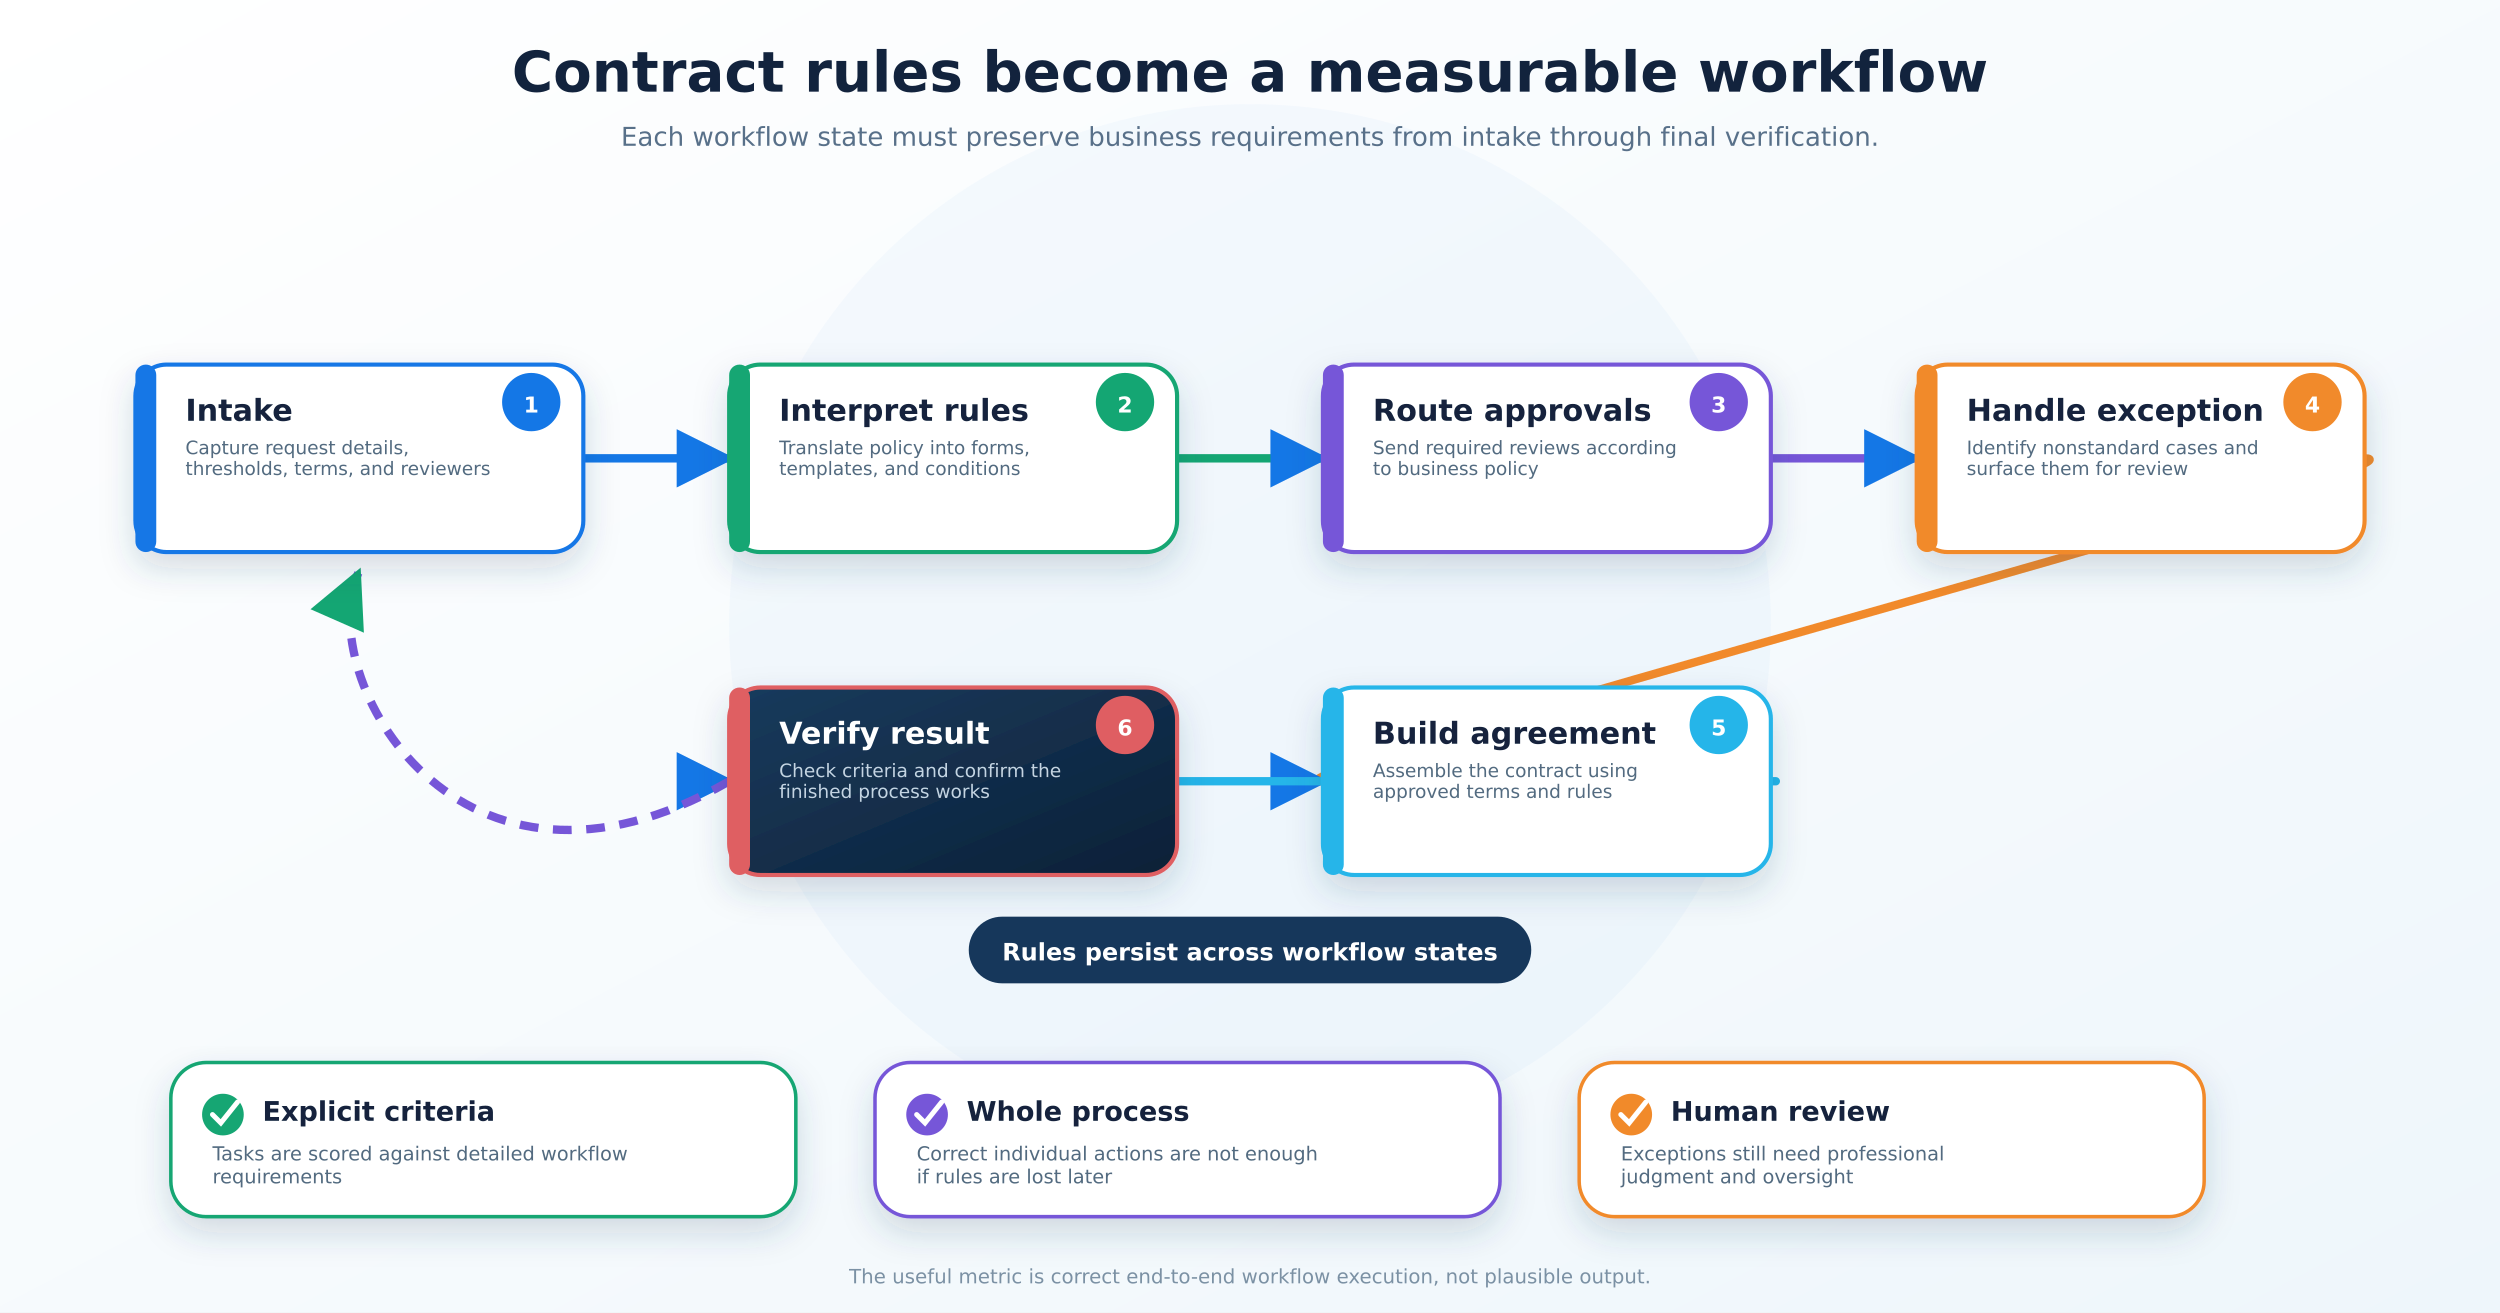
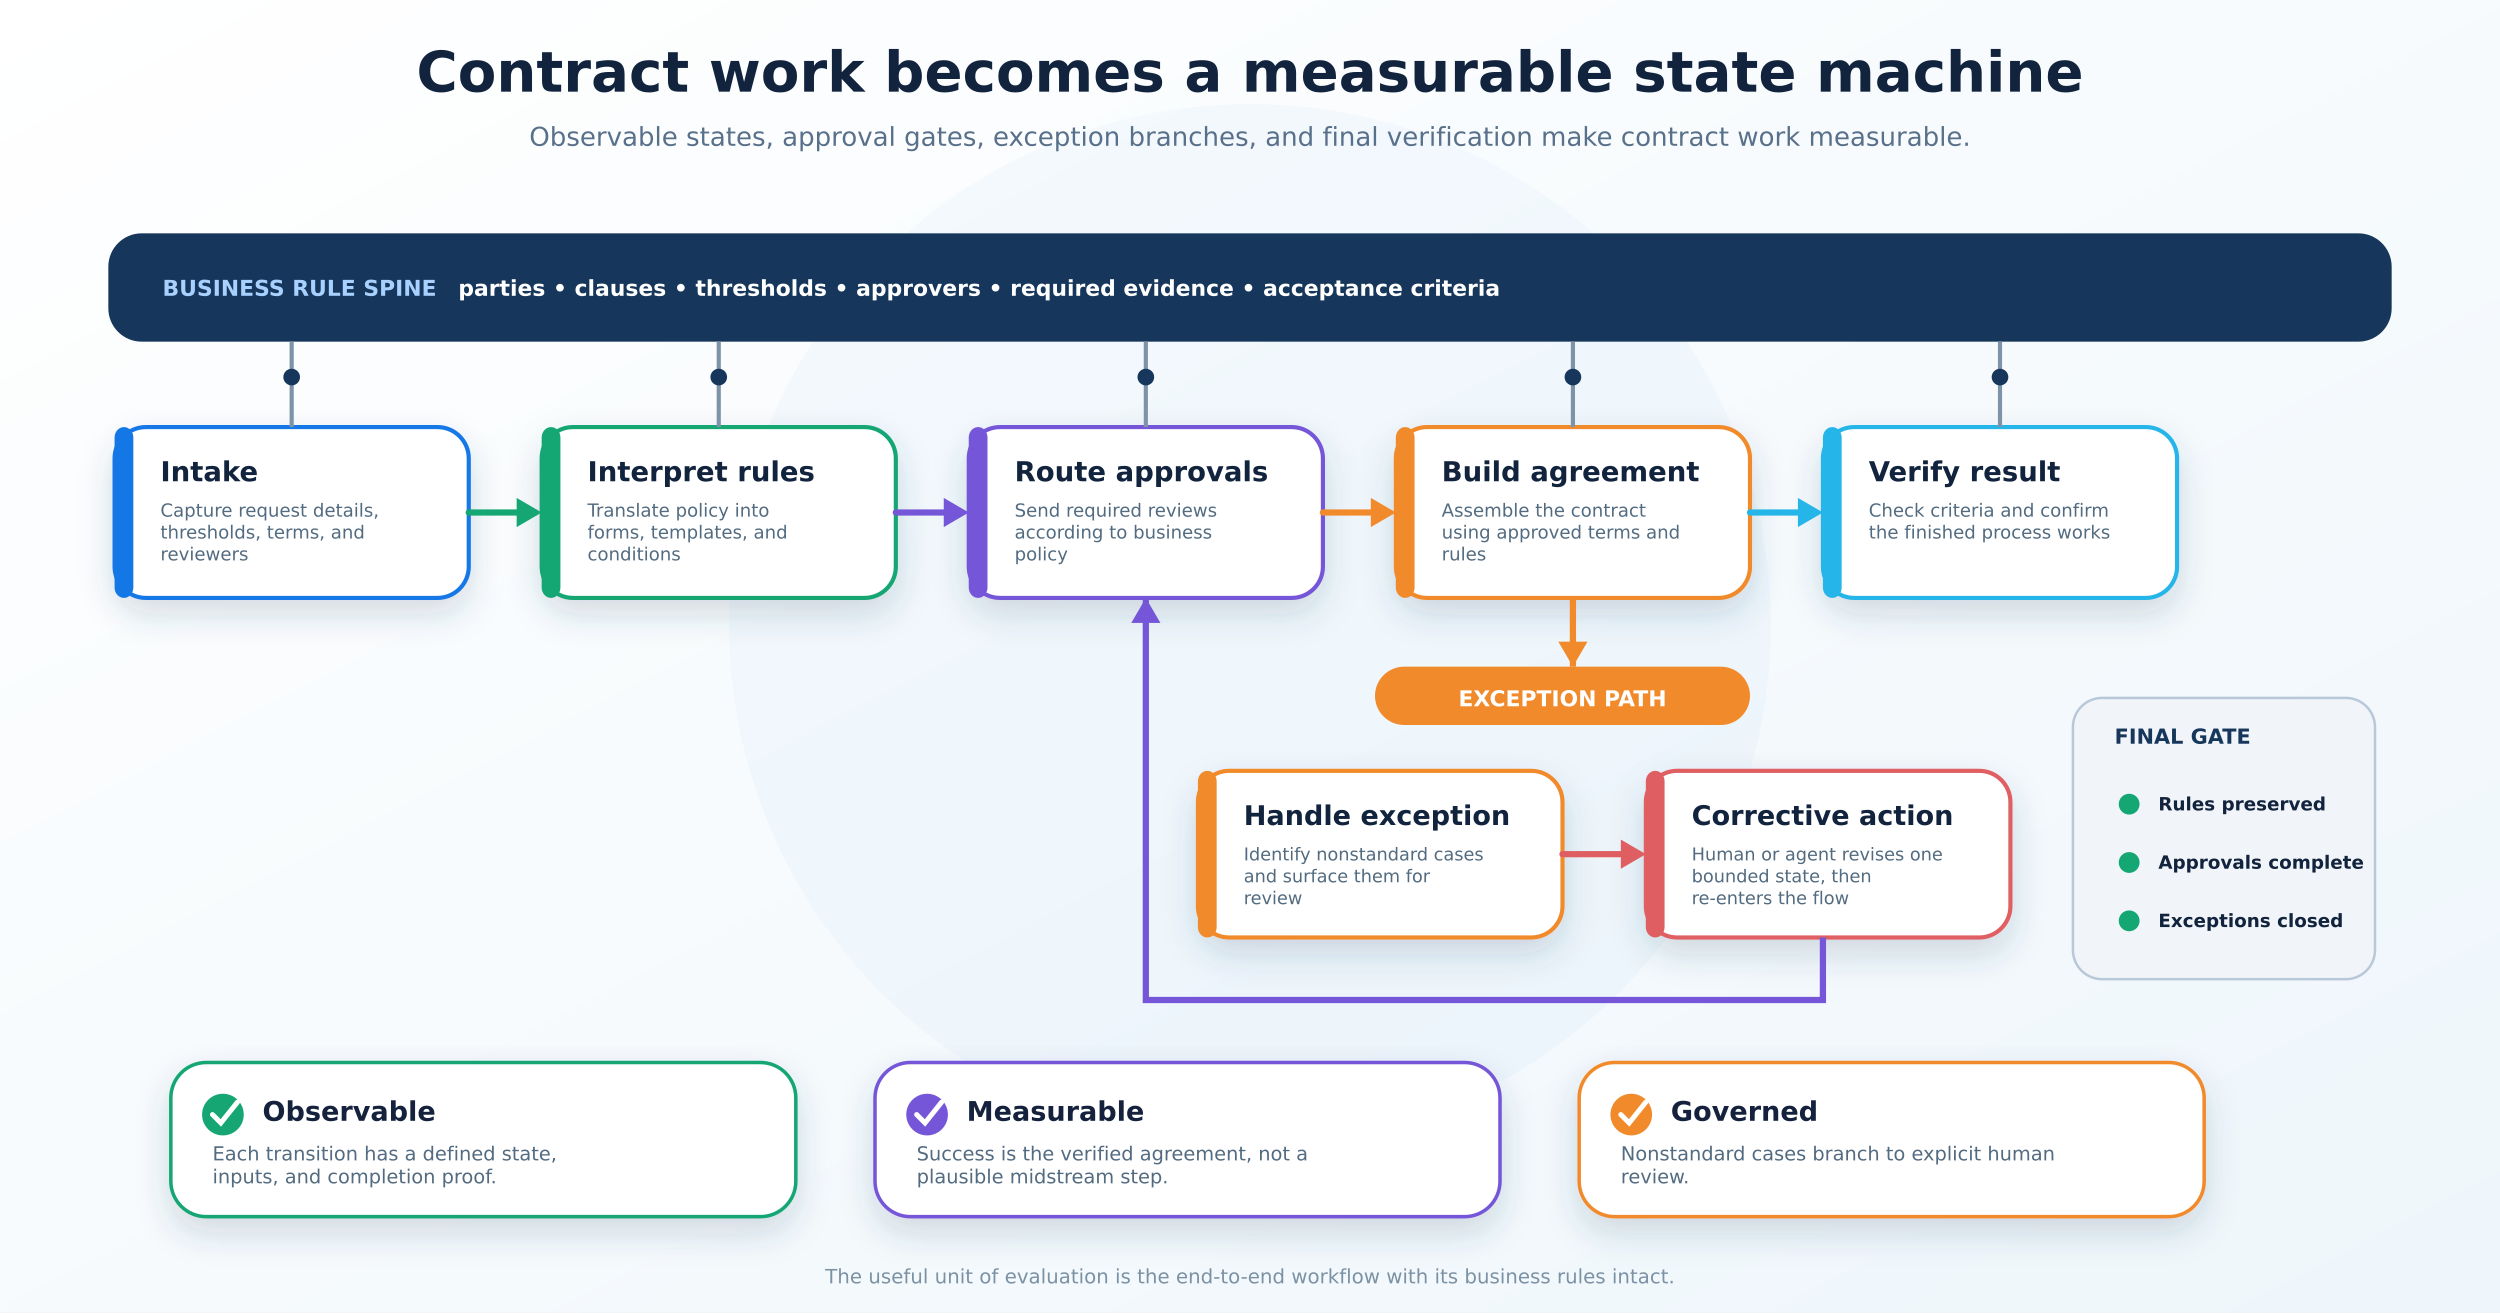
<svg xmlns="http://www.w3.org/2000/svg" width="1200" height="630" viewBox="0 0 1200 630">
  <defs>
    <linearGradient id="bg" x1="0" y1="0" x2="1" y2="1">
      <stop offset="0" stop-color="#ffffff" />
      <stop offset="1" stop-color="#eef6fb" />
    </linearGradient>
    <linearGradient id="panel" x1="0" y1="0" x2="1" y2="1">
      <stop offset="0" stop-color="#ffffff" />
      <stop offset="1" stop-color="#edf5fb" />
    </linearGradient>
    <linearGradient id="dark" x1="0" y1="0" x2="1" y2="1">
      <stop offset="0" stop-color="#193b5d" />
      <stop offset="1" stop-color="#0b2037" />
    </linearGradient>
    <filter id="shadow" x="-20%" y="-20%" width="140%" height="160%">
      <feDropShadow dx="0" dy="7" stdDeviation="8" flood-color="#334f6a" flood-opacity=".18" />
    </filter>
    <marker id="arrow" viewBox="0 0 10 10" refX="9" refY="5" markerWidth="7" markerHeight="7" orient="auto">
      <path d="M0,0 L10,5 L0,10 z" fill="#1477e6" />
    </marker>
    <marker id="arrow2" viewBox="0 0 10 10" refX="9" refY="5" markerWidth="7" markerHeight="7" orient="auto">
      <path d="M0,0 L10,5 L0,10 z" fill="#14a673" />
    </marker>
  </defs>
  <rect width="1200" height="630" fill="url(#bg)" />
  <circle cx="600" cy="300" r="250" fill="#1477e6" opacity=".035" />
  <g font-family="DejaVu Sans, Arial, sans-serif">
-     <text x="600" y="44" text-anchor="middle" font-size="27" font-weight="800" fill="#12233d">Contract rules become a measurable workflow</text>
-     <text x="600" y="70" text-anchor="middle" font-size="12.5" fill="#587089">Each workflow state must preserve business requirements from intake through final verification.</text>
-     <path d="M280 220 C325 220,305 220,350 220" fill="none" stroke="#1477e6" stroke-width="4" marker-end="url(#arrow)" />
-     <path d="M565 220 C610 220,590 220,635 220" fill="none" stroke="#14a673" stroke-width="4" marker-end="url(#arrow)" />
-     <path d="M850 220 C895 220,875 220,920 220" fill="none" stroke="#7656d8" stroke-width="4" marker-end="url(#arrow)" />
-     <path d="M1135 220 C1180 220,590 375,635 375" fill="none" stroke="#f18a2b" stroke-width="4" marker-end="url(#arrow)" />
-     <path d="M850 375 C895 375,305 375,350 375" fill="none" stroke="#25b5e9" stroke-width="4" marker-end="url(#arrow)" />
-     <path d="M350 375 C220 450,150 325,172 275" fill="none" stroke="#7656d8" stroke-width="4" stroke-dasharray="9 7" marker-end="url(#arrow2)" />
+     <text x="600" y="44" text-anchor="middle" font-size="27" font-weight="800" fill="#12233d">Contract work becomes a measurable state machine</text>
+     <text x="600" y="70" text-anchor="middle" font-size="12.5" fill="#587089">Observable states, approval gates, exception branches, and final verification make contract work measurable.</text>
+     <rect x="52" y="112" width="1096" height="52" rx="16" fill="#16375b" />
+     <text x="78" y="142" font-size="10.5" font-weight="800" fill="#a9d1ff">BUSINESS RULE SPINE</text>
+     <text x="220" y="142" font-size="10.5" font-weight="600" fill="#fff">parties • clauses • thresholds • approvers • required evidence • acceptance criteria</text>
    <g>
-       <g filter="url(#shadow)">
-         <rect x="65" y="175" width="215" height="90" rx="15" fill="#fff" stroke="#1477e6" stroke-width="2" />
-         <rect x="65" y="175" width="10" height="90" rx="5" fill="#1477e6" />
-         <text x="89" y="202" font-size="14.5" font-weight="800" fill="#12233d">Intake</text>
-         <text x="89" y="218" font-size="8.9" font-weight="400" fill="#526b80" text-anchor="start">
-           <tspan x="89" dy="0">Capture request details,</tspan>
-           <tspan x="89" dy="10">thresholds, terms, and reviewers</tspan>
-         </text>
-       </g>
-       <circle cx="255" cy="193" r="14" fill="#1477e6" />
-       <text x="255" y="198" text-anchor="middle" font-size="10.5" font-weight="800" fill="#fff">1</text>
+       <rect x="55" y="205" width="170" height="82" rx="15" fill="#fff" stroke="#1477e6" stroke-width="2" filter="url(#shadow)" />
+       <rect x="55" y="205" width="9" height="82" rx="5" fill="#1477e6" />
+       <text x="77" y="231" font-size="13.2" font-weight="800" fill="#12233d">Intake</text>
+       <text x="77" y="248" font-size="8.7" font-weight="400" fill="#526b80" text-anchor="start">
+         <tspan x="77" dy="0">Capture request details,</tspan>
+         <tspan x="77" dy="10.5">thresholds, terms, and</tspan>
+         <tspan x="77" dy="10.5">reviewers</tspan>
+       </text>
    </g>
    <g>
-       <g filter="url(#shadow)">
-         <rect x="350" y="175" width="215" height="90" rx="15" fill="#fff" stroke="#14a673" stroke-width="2" />
-         <rect x="350" y="175" width="10" height="90" rx="5" fill="#14a673" />
-         <text x="374" y="202" font-size="14.5" font-weight="800" fill="#12233d">Interpret rules</text>
-         <text x="374" y="218" font-size="8.9" font-weight="400" fill="#526b80" text-anchor="start">
-           <tspan x="374" dy="0">Translate policy into forms,</tspan>
-           <tspan x="374" dy="10">templates, and conditions</tspan>
-         </text>
-       </g>
-       <circle cx="540" cy="193" r="14" fill="#14a673" />
-       <text x="540" y="198" text-anchor="middle" font-size="10.5" font-weight="800" fill="#fff">2</text>
+       <rect x="260" y="205" width="170" height="82" rx="15" fill="#fff" stroke="#14a673" stroke-width="2" filter="url(#shadow)" />
+       <rect x="260" y="205" width="9" height="82" rx="5" fill="#14a673" />
+       <text x="282" y="231" font-size="13.2" font-weight="800" fill="#12233d">Interpret rules</text>
+       <text x="282" y="248" font-size="8.7" font-weight="400" fill="#526b80" text-anchor="start">
+         <tspan x="282" dy="0">Translate policy into</tspan>
+         <tspan x="282" dy="10.5">forms, templates, and</tspan>
+         <tspan x="282" dy="10.5">conditions</tspan>
+       </text>
    </g>
    <g>
-       <g filter="url(#shadow)">
-         <rect x="635" y="175" width="215" height="90" rx="15" fill="#fff" stroke="#7656d8" stroke-width="2" />
-         <rect x="635" y="175" width="10" height="90" rx="5" fill="#7656d8" />
-         <text x="659" y="202" font-size="14.5" font-weight="800" fill="#12233d">Route approvals</text>
-         <text x="659" y="218" font-size="8.9" font-weight="400" fill="#526b80" text-anchor="start">
-           <tspan x="659" dy="0">Send required reviews according</tspan>
-           <tspan x="659" dy="10">to business policy</tspan>
-         </text>
-       </g>
-       <circle cx="825" cy="193" r="14" fill="#7656d8" />
-       <text x="825" y="198" text-anchor="middle" font-size="10.5" font-weight="800" fill="#fff">3</text>
+       <rect x="465" y="205" width="170" height="82" rx="15" fill="#fff" stroke="#7656d8" stroke-width="2" filter="url(#shadow)" />
+       <rect x="465" y="205" width="9" height="82" rx="5" fill="#7656d8" />
+       <text x="487" y="231" font-size="13.2" font-weight="800" fill="#12233d">Route approvals</text>
+       <text x="487" y="248" font-size="8.7" font-weight="400" fill="#526b80" text-anchor="start">
+         <tspan x="487" dy="0">Send required reviews</tspan>
+         <tspan x="487" dy="10.5">according to business</tspan>
+         <tspan x="487" dy="10.5">policy</tspan>
+       </text>
    </g>
    <g>
-       <g filter="url(#shadow)">
-         <rect x="920" y="175" width="215" height="90" rx="15" fill="#fff" stroke="#f18a2b" stroke-width="2" />
-         <rect x="920" y="175" width="10" height="90" rx="5" fill="#f18a2b" />
-         <text x="944" y="202" font-size="14.5" font-weight="800" fill="#12233d">Handle exception</text>
-         <text x="944" y="218" font-size="8.9" font-weight="400" fill="#526b80" text-anchor="start">
-           <tspan x="944" dy="0">Identify nonstandard cases and</tspan>
-           <tspan x="944" dy="10">surface them for review</tspan>
-         </text>
-       </g>
-       <circle cx="1110" cy="193" r="14" fill="#f18a2b" />
-       <text x="1110" y="198" text-anchor="middle" font-size="10.5" font-weight="800" fill="#fff">4</text>
+       <rect x="670" y="205" width="170" height="82" rx="15" fill="#fff" stroke="#f18a2b" stroke-width="2" filter="url(#shadow)" />
+       <rect x="670" y="205" width="9" height="82" rx="5" fill="#f18a2b" />
+       <text x="692" y="231" font-size="13.2" font-weight="800" fill="#12233d">Build agreement</text>
+       <text x="692" y="248" font-size="8.7" font-weight="400" fill="#526b80" text-anchor="start">
+         <tspan x="692" dy="0">Assemble the contract</tspan>
+         <tspan x="692" dy="10.5">using approved terms and</tspan>
+         <tspan x="692" dy="10.5">rules</tspan>
+       </text>
    </g>
    <g>
-       <g filter="url(#shadow)">
-         <rect x="635" y="330" width="215" height="90" rx="15" fill="#fff" stroke="#25b5e9" stroke-width="2" />
-         <rect x="635" y="330" width="10" height="90" rx="5" fill="#25b5e9" />
-         <text x="659" y="357" font-size="14.5" font-weight="800" fill="#12233d">Build agreement</text>
-         <text x="659" y="373" font-size="8.9" font-weight="400" fill="#526b80" text-anchor="start">
-           <tspan x="659" dy="0">Assemble the contract using</tspan>
-           <tspan x="659" dy="10">approved terms and rules</tspan>
-         </text>
-       </g>
-       <circle cx="825" cy="348" r="14" fill="#25b5e9" />
-       <text x="825" y="353" text-anchor="middle" font-size="10.5" font-weight="800" fill="#fff">5</text>
+       <rect x="875" y="205" width="170" height="82" rx="15" fill="#fff" stroke="#25b5e9" stroke-width="2" filter="url(#shadow)" />
+       <rect x="875" y="205" width="9" height="82" rx="5" fill="#25b5e9" />
+       <text x="897" y="231" font-size="13.2" font-weight="800" fill="#12233d">Verify result</text>
+       <text x="897" y="248" font-size="8.7" font-weight="400" fill="#526b80" text-anchor="start">
+         <tspan x="897" dy="0">Check criteria and confirm</tspan>
+         <tspan x="897" dy="10.5">the finished process works</tspan>
+       </text>
    </g>
    <g>
-       <g filter="url(#shadow)">
-         <rect x="350" y="330" width="215" height="90" rx="15" fill="url(#dark)" stroke="#df5e62" stroke-width="2" />
-         <rect x="350" y="330" width="10" height="90" rx="5" fill="#df5e62" />
-         <text x="374" y="357" font-size="14.5" font-weight="800" fill="#fff">Verify result</text>
-         <text x="374" y="373" font-size="8.9" font-weight="400" fill="#c4d4e2" text-anchor="start">
-           <tspan x="374" dy="0">Check criteria and confirm the</tspan>
-           <tspan x="374" dy="10">finished process works</tspan>
-         </text>
-       </g>
-       <circle cx="540" cy="348" r="14" fill="#df5e62" />
-       <text x="540" y="353" text-anchor="middle" font-size="10.5" font-weight="800" fill="#fff">6</text>
+       <line x1="225" y1="246" x2="248" y2="246" stroke="#14a673" stroke-width="3" stroke-linecap="round" />
+       <polygon points="248,239 260,246 248,253" fill="#14a673" />
    </g>
-     <rect x="465" y="440" width="270" height="32" rx="16" fill="#16375b" />
-     <text x="600" y="461" text-anchor="middle" font-size="11.5" font-weight="800" fill="#fff">Rules persist across workflow states</text>
+     <g>
+       <line x1="430" y1="246" x2="453" y2="246" stroke="#7656d8" stroke-width="3" stroke-linecap="round" />
+       <polygon points="453,239 465,246 453,253" fill="#7656d8" />
+     </g>
+     <g>
+       <line x1="635" y1="246" x2="658" y2="246" stroke="#f18a2b" stroke-width="3" stroke-linecap="round" />
+       <polygon points="658,239 670,246 658,253" fill="#f18a2b" />
+     </g>
+     <g>
+       <line x1="840" y1="246" x2="863" y2="246" stroke="#25b5e9" stroke-width="3" stroke-linecap="round" />
+       <polygon points="863,239 875,246 863,253" fill="#25b5e9" />
+     </g>
+     <line x1="140" y1="164" x2="140" y2="205" stroke="#7e93a8" stroke-width="2" />
+     <circle cx="140" cy="181" r="4" fill="#16375b" />
+     <line x1="345" y1="164" x2="345" y2="205" stroke="#7e93a8" stroke-width="2" />
+     <circle cx="345" cy="181" r="4" fill="#16375b" />
+     <line x1="550" y1="164" x2="550" y2="205" stroke="#7e93a8" stroke-width="2" />
+     <circle cx="550" cy="181" r="4" fill="#16375b" />
+     <line x1="755" y1="164" x2="755" y2="205" stroke="#7e93a8" stroke-width="2" />
+     <circle cx="755" cy="181" r="4" fill="#16375b" />
+     <line x1="960" y1="164" x2="960" y2="205" stroke="#7e93a8" stroke-width="2" />
+     <circle cx="960" cy="181" r="4" fill="#16375b" />
+     <g>
+       <rect x="660" y="320" width="180" height="28" rx="14" fill="#f18a2b" />
+       <text x="750" y="339" text-anchor="middle" font-size="10.5" font-weight="800" fill="#fff">EXCEPTION PATH</text>
+     </g>
+     <path d="M755 287 V320" fill="none" stroke="#f18a2b" stroke-width="3" />
+     <polygon points="748,308 755,320 762,308" fill="#f18a2b" />
+     <g>
+       <rect x="575" y="370" width="175" height="80" rx="15" fill="#fff" stroke="#f18a2b" stroke-width="2" filter="url(#shadow)" />
+       <rect x="575" y="370" width="9" height="80" rx="5" fill="#f18a2b" />
+       <text x="597" y="396" font-size="13" font-weight="800" fill="#12233d">Handle exception</text>
+       <text x="597" y="413" font-size="8.5" font-weight="400" fill="#526b80" text-anchor="start">
+         <tspan x="597" dy="0">Identify nonstandard cases</tspan>
+         <tspan x="597" dy="10.5">and surface them for</tspan>
+         <tspan x="597" dy="10.5">review</tspan>
+       </text>
+     </g>
+     <g>
+       <rect x="790" y="370" width="175" height="80" rx="15" fill="#fff" stroke="#df5e62" stroke-width="2" filter="url(#shadow)" />
+       <rect x="790" y="370" width="9" height="80" rx="5" fill="#df5e62" />
+       <text x="812" y="396" font-size="13" font-weight="800" fill="#12233d">Corrective action</text>
+       <text x="812" y="413" font-size="8.5" font-weight="400" fill="#526b80" text-anchor="start">
+         <tspan x="812" dy="0">Human or agent revises one</tspan>
+         <tspan x="812" dy="10.5">bounded state, then</tspan>
+         <tspan x="812" dy="10.5">re-enters the flow</tspan>
+       </text>
+     </g>
+     <g>
+       <line x1="750" y1="410" x2="778" y2="410" stroke="#df5e62" stroke-width="3" stroke-linecap="round" />
+       <polygon points="778,403 790,410 778,417" fill="#df5e62" />
+     </g>
+     <path d="M875 450 V480 H550 V287" fill="none" stroke="#7656d8" stroke-width="3" />
+     <polygon points="543,299 550,287 557,299" fill="#7656d8" />
+     <rect x="995" y="335" width="145" height="135" rx="14" fill="#f1f5fa" stroke="#b8c8d8" stroke-width="1.2" />
+     <text x="1015" y="357" font-size="10" font-weight="800" fill="#16375b">FINAL GATE</text>
+     <circle cx="1022" cy="386" r="5" fill="#14a673" />
+     <text x="1036" y="389" font-size="8.8" font-weight="600" fill="#12233d">Rules preserved</text>
+     <circle cx="1022" cy="414" r="5" fill="#14a673" />
+     <text x="1036" y="417" font-size="8.8" font-weight="600" fill="#12233d">Approvals complete</text>
+     <circle cx="1022" cy="442" r="5" fill="#14a673" />
+     <text x="1036" y="445" font-size="8.8" font-weight="600" fill="#12233d">Exceptions closed</text>
    <g filter="url(#shadow)">
      <rect x="82" y="510" width="300" height="74" rx="17" fill="#fff" stroke="#14a673" stroke-width="1.7" />
      <circle cx="107" cy="535" r="10" fill="#14a673" />
      <path d="M102,535 l4,4 l8,-10" fill="none" stroke="#fff" stroke-width="2.4" stroke-linecap="round" />
-       <text x="126" y="538" font-size="13" font-weight="800" fill="#12233d">Explicit criteria</text>
+       <text x="126" y="538" font-size="13" font-weight="800" fill="#12233d">Observable</text>
      <text x="102" y="557" font-size="9.3" font-weight="400" fill="#526b80" text-anchor="start">
-         <tspan x="102" dy="0">Tasks are scored against detailed workflow</tspan>
-         <tspan x="102" dy="11">requirements</tspan>
+         <tspan x="102" dy="0">Each transition has a defined state,</tspan>
+         <tspan x="102" dy="11">inputs, and completion proof.</tspan>
      </text>
    </g>
    <g filter="url(#shadow)">
      <rect x="420" y="510" width="300" height="74" rx="17" fill="#fff" stroke="#7656d8" stroke-width="1.7" />
      <circle cx="445" cy="535" r="10" fill="#7656d8" />
      <path d="M440,535 l4,4 l8,-10" fill="none" stroke="#fff" stroke-width="2.4" stroke-linecap="round" />
-       <text x="464" y="538" font-size="13" font-weight="800" fill="#12233d">Whole process</text>
+       <text x="464" y="538" font-size="13" font-weight="800" fill="#12233d">Measurable</text>
      <text x="440" y="557" font-size="9.3" font-weight="400" fill="#526b80" text-anchor="start">
-         <tspan x="440" dy="0">Correct individual actions are not enough</tspan>
-         <tspan x="440" dy="11">if rules are lost later</tspan>
+         <tspan x="440" dy="0">Success is the verified agreement, not a</tspan>
+         <tspan x="440" dy="11">plausible midstream step.</tspan>
      </text>
    </g>
    <g filter="url(#shadow)">
      <rect x="758" y="510" width="300" height="74" rx="17" fill="#fff" stroke="#f18a2b" stroke-width="1.7" />
      <circle cx="783" cy="535" r="10" fill="#f18a2b" />
      <path d="M778,535 l4,4 l8,-10" fill="none" stroke="#fff" stroke-width="2.4" stroke-linecap="round" />
-       <text x="802" y="538" font-size="13" font-weight="800" fill="#12233d">Human review</text>
+       <text x="802" y="538" font-size="13" font-weight="800" fill="#12233d">Governed</text>
      <text x="778" y="557" font-size="9.3" font-weight="400" fill="#526b80" text-anchor="start">
-         <tspan x="778" dy="0">Exceptions still need professional</tspan>
-         <tspan x="778" dy="11">judgment and oversight</tspan>
+         <tspan x="778" dy="0">Nonstandard cases branch to explicit human</tspan>
+         <tspan x="778" dy="11">review.</tspan>
      </text>
    </g>
-     <text x="600" y="616" text-anchor="middle" font-size="9.5" fill="#7b91a4">The useful metric is correct end-to-end workflow execution, not plausible output.</text>
+     <text x="600" y="616" text-anchor="middle" font-size="9.5" fill="#7b91a4">The useful unit of evaluation is the end-to-end workflow with its business rules intact.</text>
  </g>
</svg>
